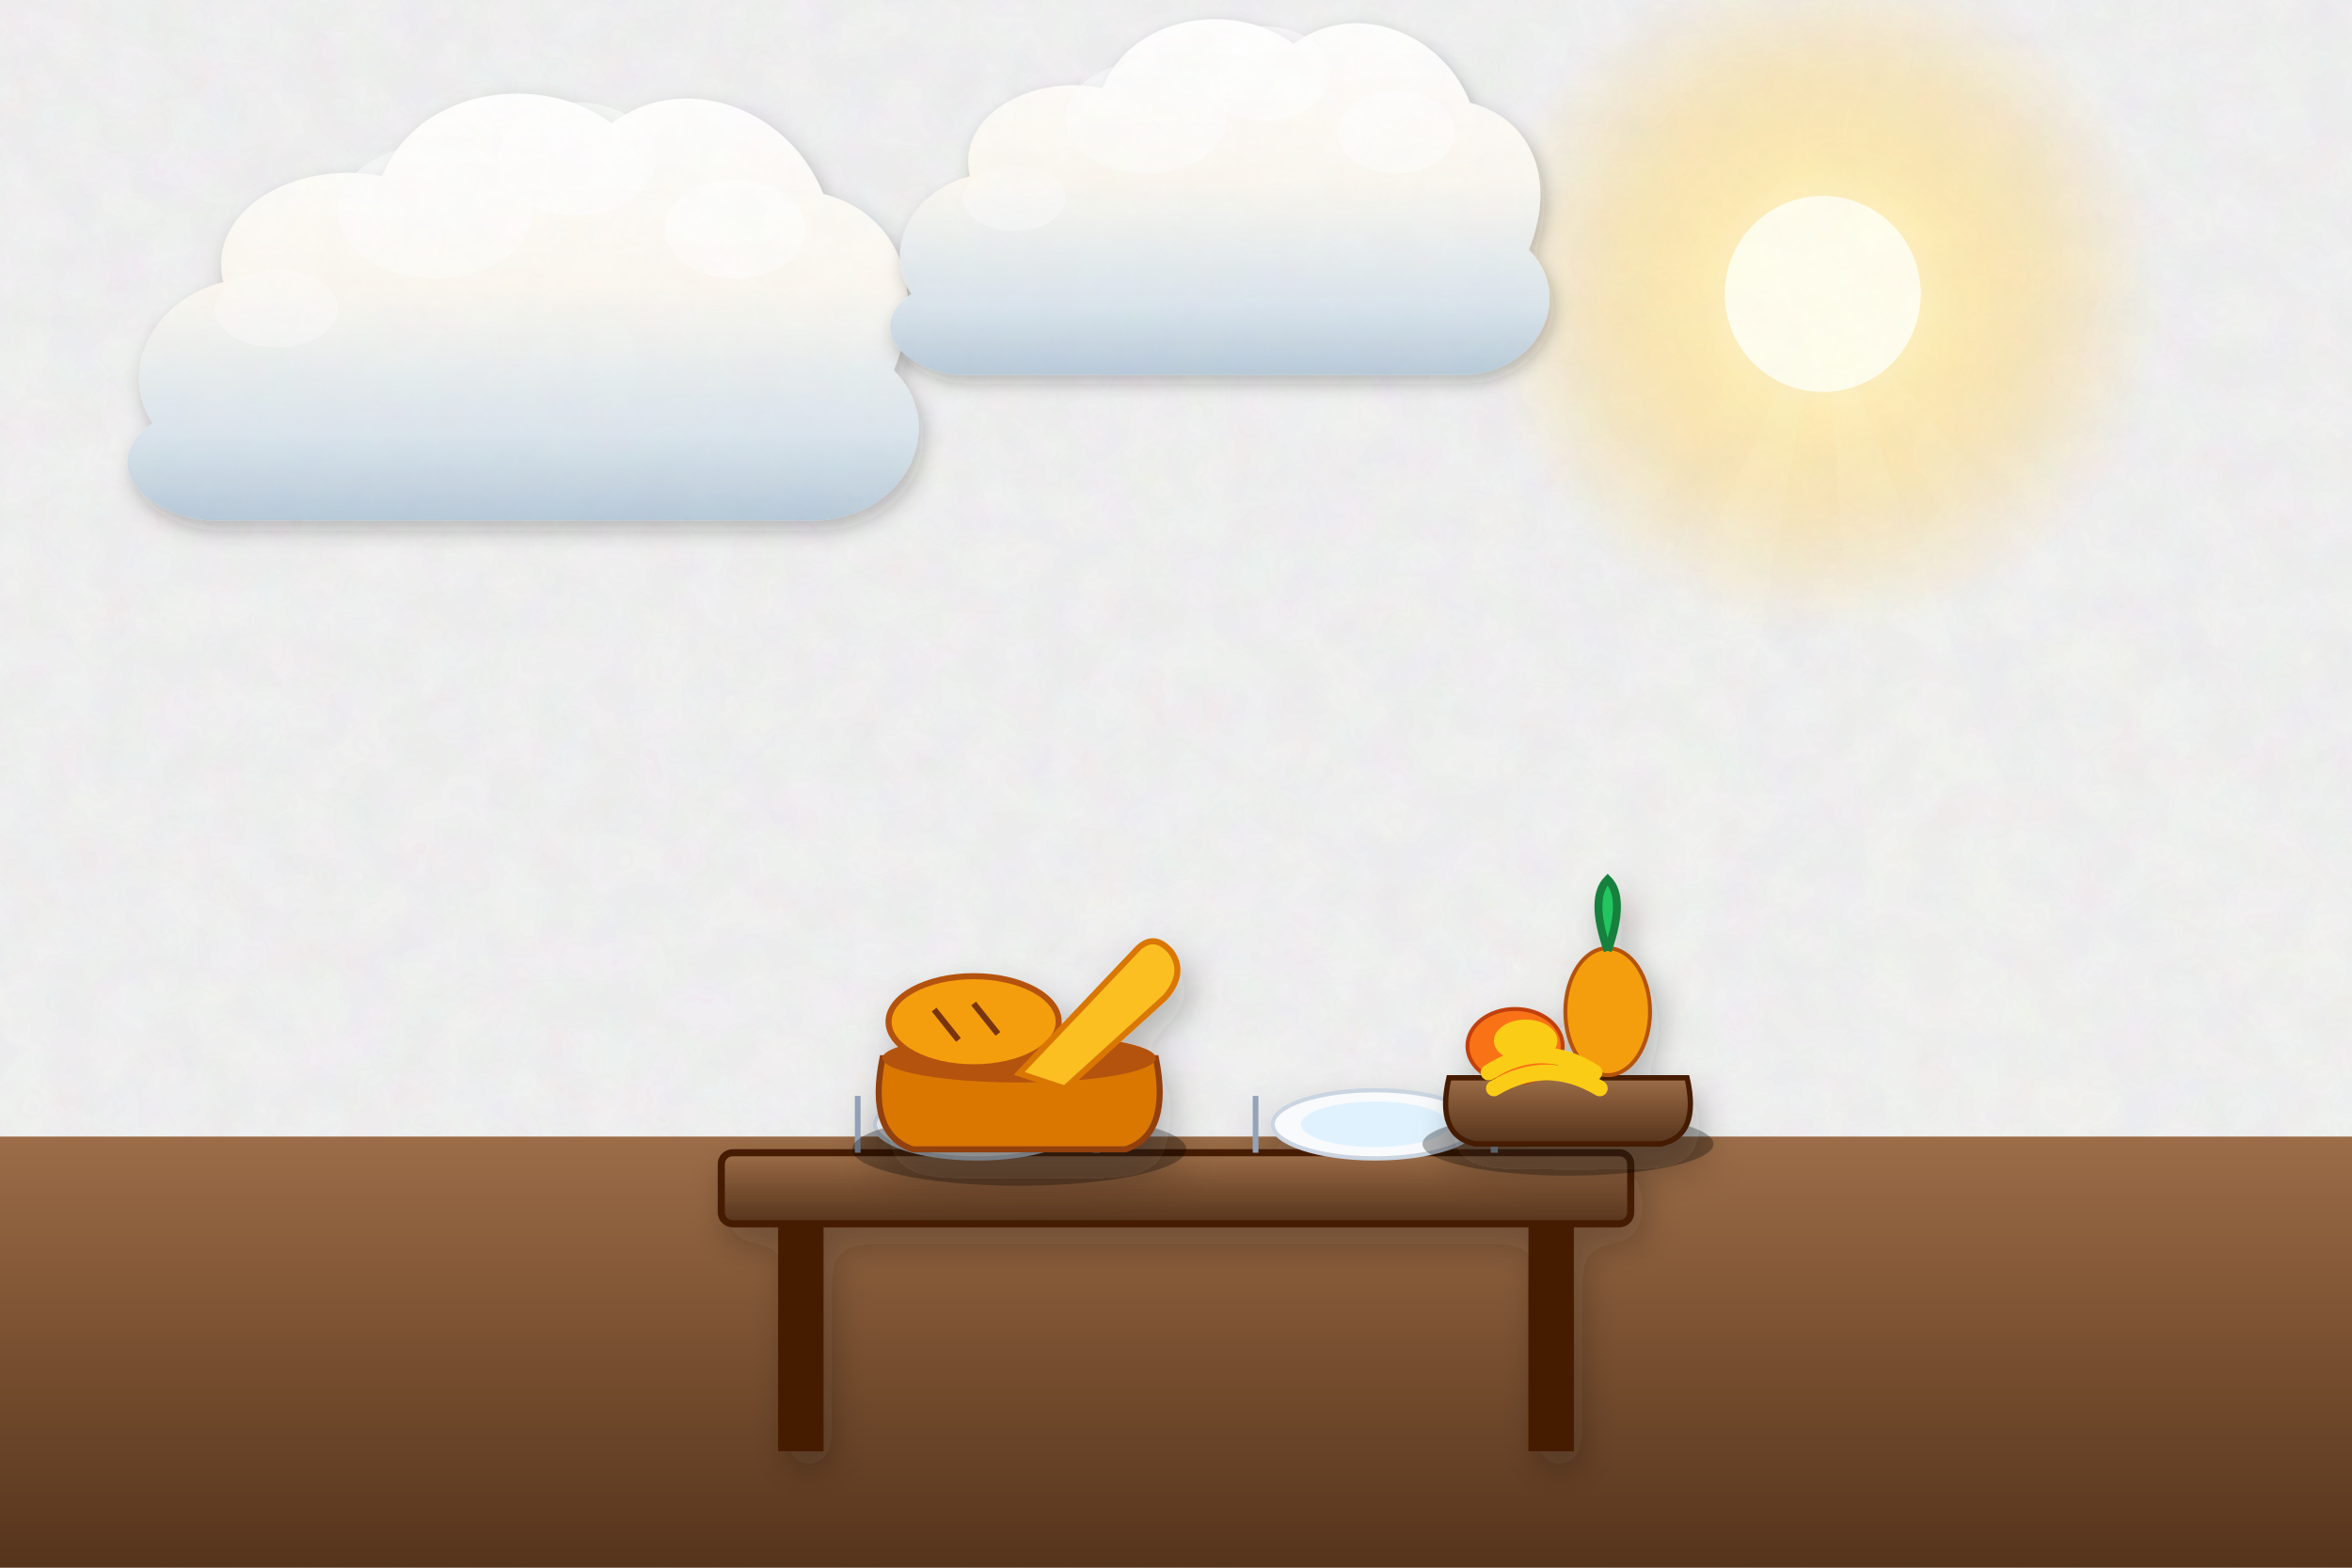
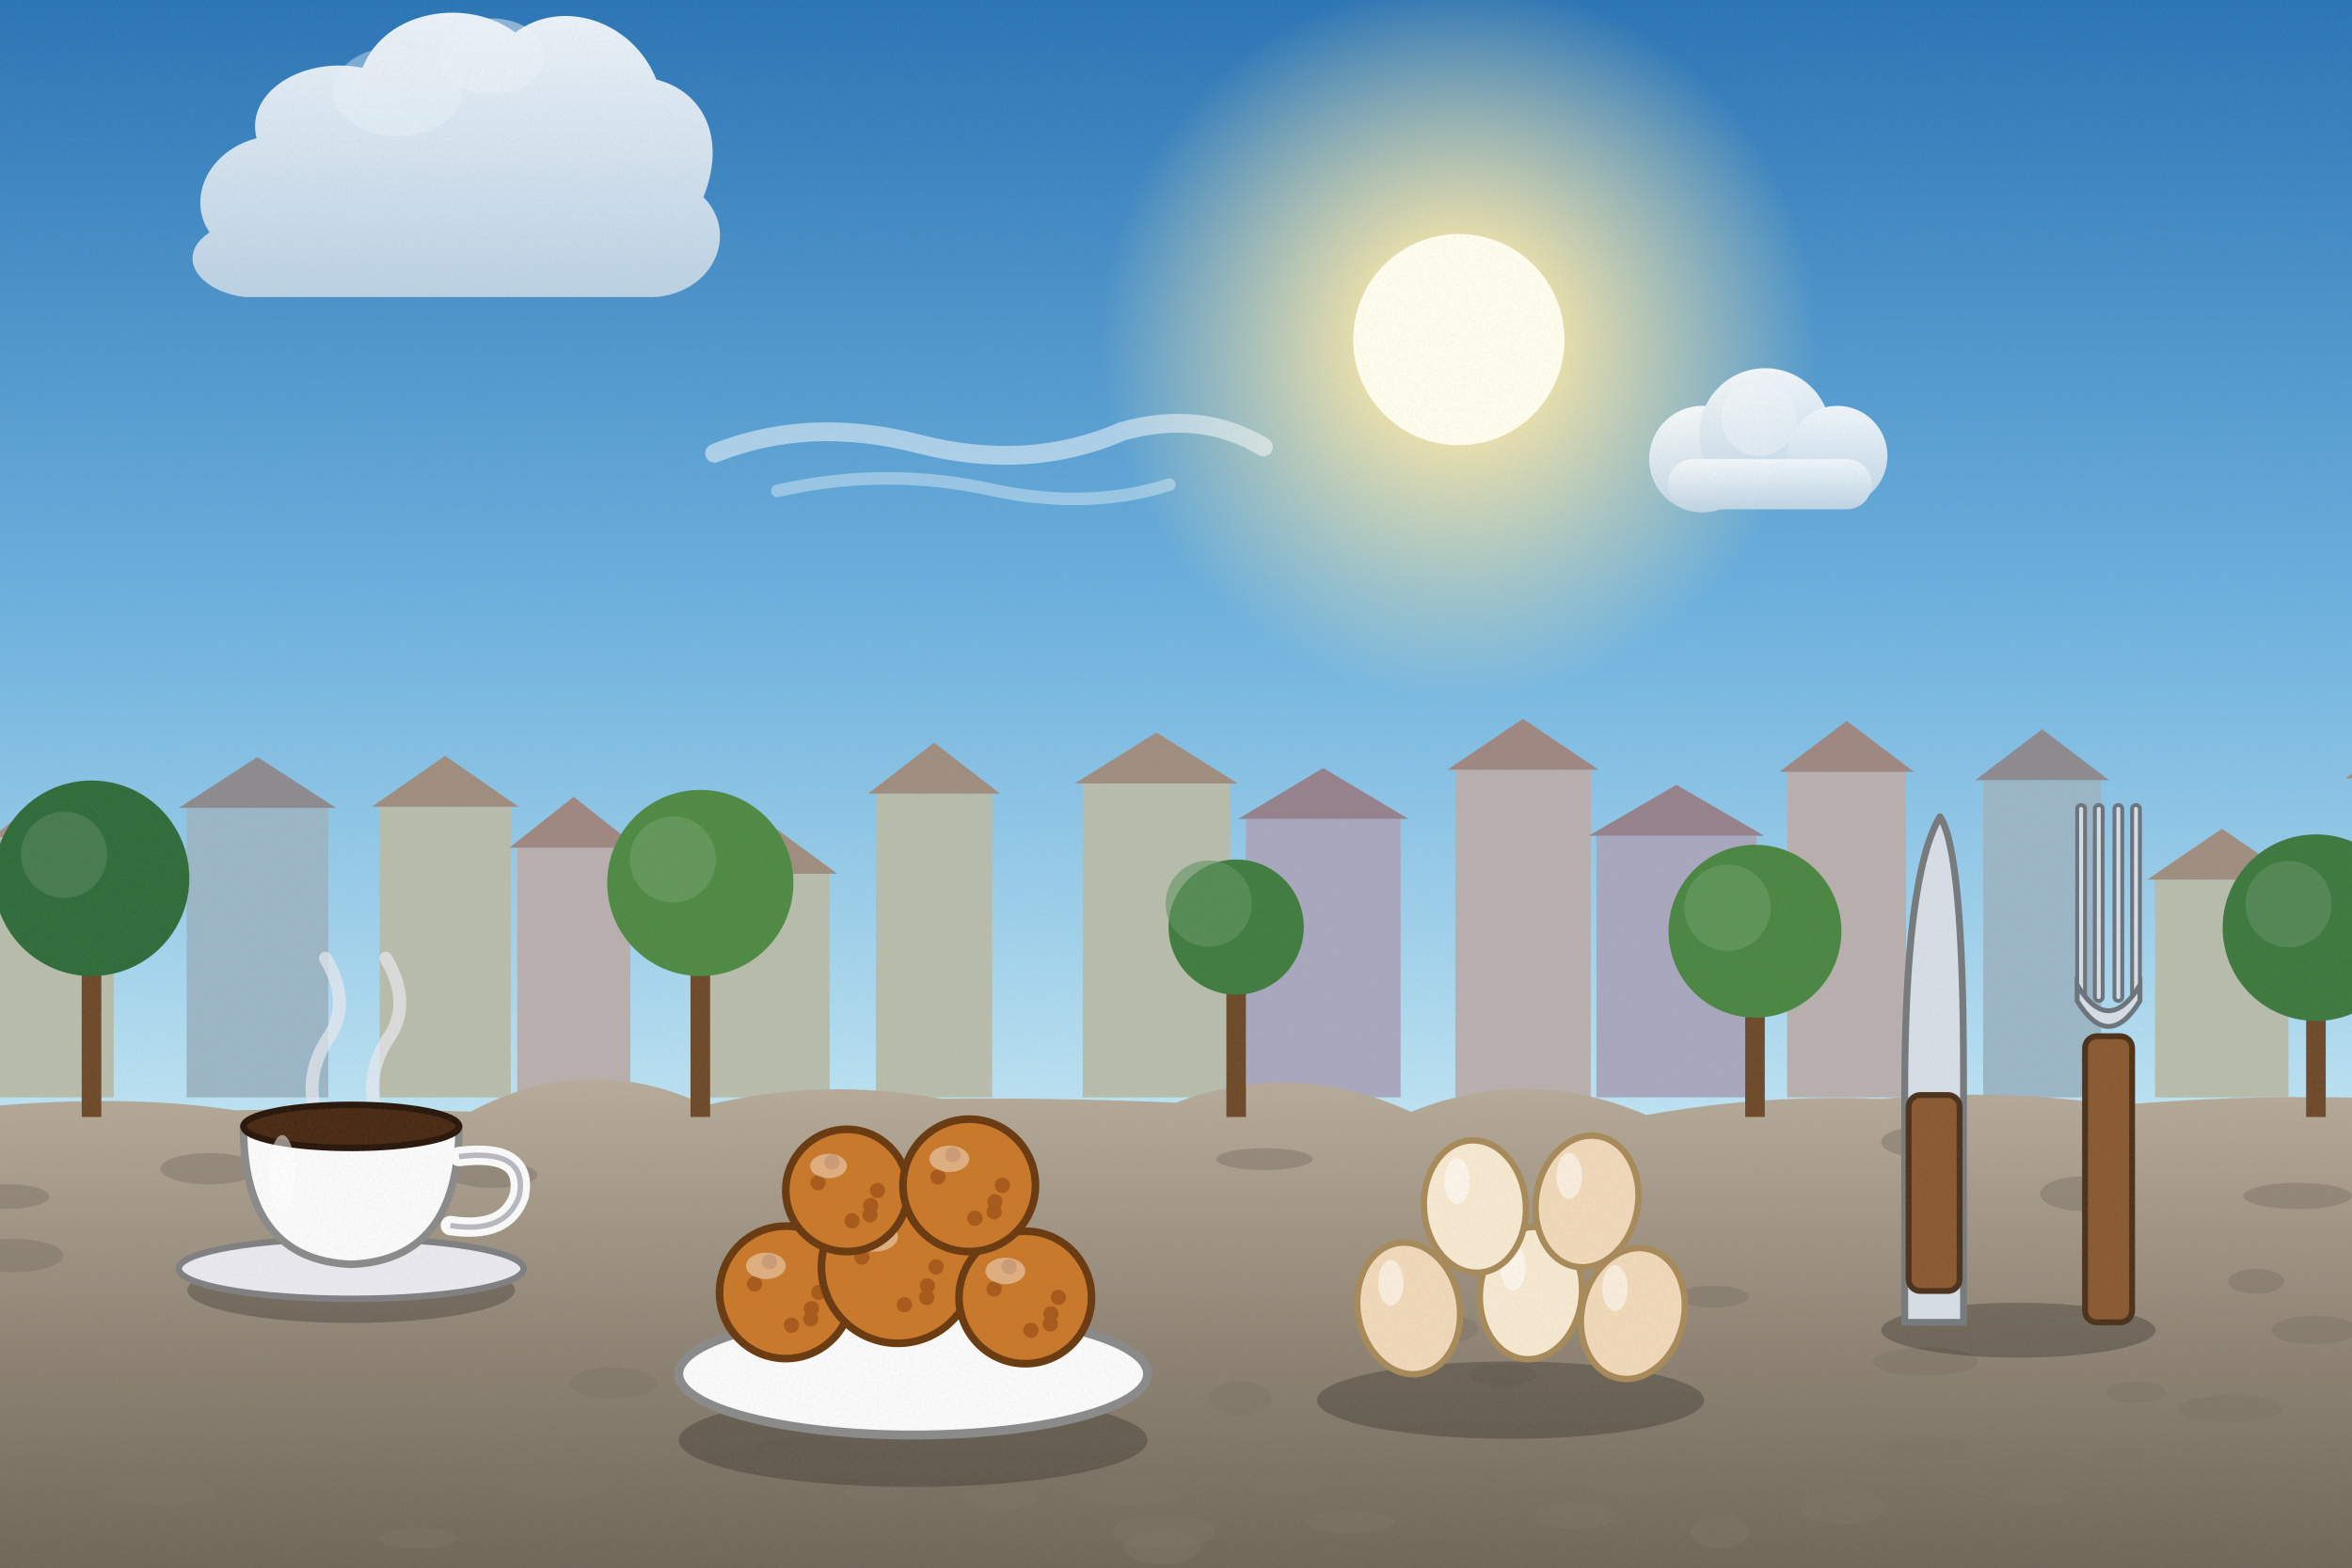
<svg xmlns="http://www.w3.org/2000/svg" viewBox="0 0 1200 800" width="1200" height="800">
  <defs>
-     <filter id="ghibliPaper" x="0%" y="0%" width="100%" height="100%">
-       <feTurbulence type="fractalNoise" baseFrequency="0.04" numOctaves="3" result="noise" seed="42" />
-       <feColorMatrix type="matrix" values="1 0 0 0 0  0 1 0 0 0  0 0 1 0 0  0 0 0 0.035 0" in="noise" result="coloredNoise" />
-       <feComposite operator="in" in2="SourceGraphic" />
+     <linearGradient id="woodTone" x1="0" y1="0" x2="1" y2="0">
+       <stop offset="0" stop-color="#a77649" />
+       <stop offset=".5" stop-color="#7d5231" />
+       <stop offset="1" stop-color="#5a381e" />
+     </linearGradient>
+     <linearGradient id="stoneTone" x1="0" y1="0" x2="0" y2="1">
+       <stop offset="0" stop-color="#c5beb3" />
+       <stop offset="1" stop-color="#7c7468" />
+     </linearGradient>
+     <filter id="softShadow" x="-20%" y="-20%" width="140%" height="140%">
+       <feDropShadow dx="2" dy="5" stdDeviation="4" flood-color="#1b1a14" flood-opacity=".25" />
    </filter>
-     <filter id="softGlow" x="-20%" y="-20%" width="140%" height="140%">
-       <feGaussianBlur stdDeviation="8" result="blur" />
-       <feComposite in="SourceGraphic" in2="blur" operator="over" />
+     <filter id="grain" x="0" y="0" width="100%" height="100%">
+       <feTurbulence type="fractalNoise" baseFrequency=".7" numOctaves="2" seed="11" />
+       <feColorMatrix type="matrix" values="0 0 0 0 .34  0 0 0 0 .34  0 0 0 0 .32  0 0 0 .22 -.07" />
    </filter>
-     <filter id="dropShadow" x="-20%" y="-20%" width="140%" height="140%">
-       <feDropShadow dx="3" dy="6" stdDeviation="6" flood-color="#141e28" flood-opacity="0.28" />
-     </filter>
-     <linearGradient id="skyDay" x1="0" y1="0" x2="0" y2="1">
-       <stop offset="0%" stop-color="#236ca7" />
-       <stop offset="35%" stop-color="#5fa3d6" />
-       <stop offset="70%" stop-color="#b8e1f2" />
-       <stop offset="100%" stop-color="#fdf3dc" />
-     </linearGradient>
-     <linearGradient id="skySunset" x1="0" y1="0" x2="0" y2="1">
-       <stop offset="0%" stop-color="#31396b" />
-       <stop offset="35%" stop-color="#73507b" />
-       <stop offset="65%" stop-color="#cb6b5c" />
-       <stop offset="85%" stop-color="#f29e5a" />
-       <stop offset="100%" stop-color="#fedaa2" />
-     </linearGradient>
-     <linearGradient id="skyDusk" x1="0" y1="0" x2="0" y2="1">
-       <stop offset="0%" stop-color="#121832" />
-       <stop offset="40%" stop-color="#262f56" />
-       <stop offset="70%" stop-color="#4e3d64" />
-       <stop offset="90%" stop-color="#915264" />
-       <stop offset="100%" stop-color="#d6846c" />
-     </linearGradient>
-     <linearGradient id="cloudBodyDay" x1="0" y1="0" x2="0" y2="1">
-       <stop offset="0%" stop-color="#ffffff" />
-       <stop offset="45%" stop-color="#fcf8f0" />
-       <stop offset="80%" stop-color="#d9e4ec" />
-       <stop offset="100%" stop-color="#b6c8d7" />
-     </linearGradient>
-     <linearGradient id="cloudBodySunset" x1="0" y1="0" x2="0" y2="1">
-       <stop offset="0%" stop-color="#fff5e6" />
-       <stop offset="40%" stop-color="#fbd0a5" />
-       <stop offset="75%" stop-color="#cf8ca0" />
-       <stop offset="100%" stop-color="#7e607c" />
-     </linearGradient>
-     <radialGradient id="sunGlowDay" cx="50%" cy="50%" r="50%">
-       <stop offset="0%" stop-color="#fffced" stop-opacity="1" />
-       <stop offset="35%" stop-color="#ffebaa" stop-opacity="0.85" />
-       <stop offset="70%" stop-color="#ffd573" stop-opacity="0.35" />
-       <stop offset="100%" stop-color="#ffd573" stop-opacity="0" />
+     <linearGradient id="skyMain" x1="0" y1="0" x2="0" y2="1">
+       <stop offset="0" stop-color="#2a74b5" />
+       <stop offset=".38" stop-color="#6bb0de" />
+       <stop offset=".72" stop-color="#bfe4f3" />
+       <stop offset="1" stop-color="#fdf3dc" />
+     </linearGradient>
+     <linearGradient id="cloudG" x1="0" y1="0" x2="0" y2="1">
+       <stop offset="0" stop-color="#ffffff" />
+       <stop offset="1" stop-color="#c7d8e6" />
+     </linearGradient>
+     <radialGradient id="sunG">
+       <stop offset="0" stop-color="#fffded" />
+       <stop offset=".3" stop-color="#ffe9a8" stop-opacity=".85" />
+       <stop offset="1" stop-color="#ffe9a8" stop-opacity="0" />
    </radialGradient>
-     <radialGradient id="sunGlowSunset" cx="50%" cy="50%" r="50%">
-       <stop offset="0%" stop-color="#fff8db" stop-opacity="1" />
-       <stop offset="30%" stop-color="#ffb753" stop-opacity="0.9" />
-       <stop offset="65%" stop-color="#f46e45" stop-opacity="0.4" />
-       <stop offset="100%" stop-color="#e04a43" stop-opacity="0" />
-     </radialGradient>
-     <linearGradient id="hillDistant" x1="0" y1="0" x2="0" y2="1">
-       <stop offset="0%" stop-color="#6e94a8" />
-       <stop offset="100%" stop-color="#93b9c7" />
-     </linearGradient>
-     <linearGradient id="hillMid" x1="0" y1="0" x2="0" y2="1">
-       <stop offset="0%" stop-color="#4a7c4f" />
-       <stop offset="50%" stop-color="#3c6a40" />
-       <stop offset="100%" stop-color="#2d5231" />
-     </linearGradient>
-     <linearGradient id="hillNear" x1="0" y1="0" x2="0" y2="1">
-       <stop offset="0%" stop-color="#699e4c" />
-       <stop offset="60%" stop-color="#4c7e33" />
-       <stop offset="100%" stop-color="#2f5720" />
-     </linearGradient>
-     <linearGradient id="woodTone" x1="0" y1="0" x2="0" y2="1">
-       <stop offset="0%" stop-color="#9c6d48" />
-       <stop offset="50%" stop-color="#784f30" />
-       <stop offset="100%" stop-color="#55341c" />
-     </linearGradient>
-     <linearGradient id="brassTone" x1="0" y1="0" x2="1" y2="1">
-       <stop offset="0%" stop-color="#ffe699" />
-       <stop offset="35%" stop-color="#d9a536" />
-       <stop offset="70%" stop-color="#996c14" />
-       <stop offset="100%" stop-color="#5e4007" />
-     </linearGradient>
-     <linearGradient id="stoneTone" x1="0" y1="0" x2="0" y2="1">
-       <stop offset="0%" stop-color="#c5beb3" />
-       <stop offset="60%" stop-color="#999184" />
-       <stop offset="100%" stop-color="#6c6458" />
-     </linearGradient>
-     <linearGradient id="waterTone" x1="0" y1="0" x2="0" y2="1">
-       <stop offset="0%" stop-color="#47a5be" />
-       <stop offset="50%" stop-color="#2a7796" />
-       <stop offset="100%" stop-color="#144d6a" />
+     <linearGradient id="gndG" x1="0" y1="0" x2="0" y2="1">
+       <stop offset="0" stop-color="#b7ab9a" />
+       <stop offset=".5" stop-color="#8f8474" />
+       <stop offset="1" stop-color="#6b6254" />
    </linearGradient>
  </defs>
-   <rect width="1200" height="800" fill="url(#skyDay)" filter="url(#ghibliPaper)" />
+   <rect width="1200" height="800" fill="url(#skyMain)" />
  <g>
-     <circle cx="930" cy="150" r="175" fill="url(#sunGlowDay)" />
-     <circle cx="930" cy="150" r="50" fill="#fffded" />
-     <polygon points="930,150 630,800 810,800" fill="#fffbe6" opacity="0.08" />
-     <polygon points="930,150 980,800 1170,800" fill="#fffbe6" opacity="0.08" />
-     <polygon points="930,150 1290,800 1490,800" fill="#fffbe6" opacity="0.06" />
-   </g>
-   <g transform="translate(240, 180) scale(0.9)" opacity="0.95">
-     <path d="M-180,40        C-200,10 -180,-30 -140,-40        C-150,-80 -100,-110 -50,-100        C-30,-150 40,-160 80,-130        C120,-160 180,-140 200,-90        C240,-80 260,-40 240,10        C270,40 250,90 200,95        L-150,95        C-190,90 -210,60 -180,40 Z" fill="url(#cloudBodyDay)" filter="url(#dropShadow)" />
-     <ellipse cx="60" cy="-110" rx="45" ry="32" fill="#ffffff" opacity="0.55" />
-     <ellipse cx="-20" cy="-80" rx="55" ry="38" fill="#ffffff" opacity="0.45" />
-     <ellipse cx="150" cy="-70" rx="40" ry="28" fill="#ffffff" opacity="0.5" />
-     <ellipse cx="-110" cy="-25" rx="35" ry="22" fill="#ffffff" opacity="0.35" />
-   </g>
-   <g transform="translate(600, 120) scale(0.75)" opacity="0.95">
-     <path d="M-180,40        C-200,10 -180,-30 -140,-40        C-150,-80 -100,-110 -50,-100        C-30,-150 40,-160 80,-130        C120,-160 180,-140 200,-90        C240,-80 260,-40 240,10        C270,40 250,90 200,95        L-150,95        C-190,90 -210,60 -180,40 Z" fill="url(#cloudBodyDay)" filter="url(#dropShadow)" />
-     <ellipse cx="60" cy="-110" rx="45" ry="32" fill="#ffffff" opacity="0.55" />
-     <ellipse cx="-20" cy="-80" rx="55" ry="38" fill="#ffffff" opacity="0.45" />
-     <ellipse cx="150" cy="-70" rx="40" ry="28" fill="#ffffff" opacity="0.5" />
-     <ellipse cx="-110" cy="-25" rx="35" ry="22" fill="#ffffff" opacity="0.35" />
-   </g>
-   <rect width="1200" height="800" fill="#fef3c7" filter="url(#ghibliPaper)" />
-   <polygon points="-50,580 1250,580 1250,800 -50,800" fill="url(#woodTone)" />
-   <g transform="translate(600, 610) scale(1.45)" filter="url(#dropShadow)">
-     <rect x="-160" y="-15" width="320" height="25" rx="4" fill="url(#woodTone)" stroke="#451a03" stroke-width="2.5" />
-     <rect x="-140" y="10" width="16" height="80" fill="#451a03" />
-     <rect x="124" y="10" width="16" height="80" fill="#451a03" />
-     <g transform="translate(-70, -25)">
-       <ellipse cx="0" cy="0" rx="36" ry="12" fill="#f8fafc" stroke="#cbd5e1" stroke-width="1.5" />
-       <ellipse cx="0" cy="0" rx="26" ry="8" fill="#e0f2fe" />
-       <line x1="-42" y1="-10" x2="-42" y2="10" stroke="#94a3b8" stroke-width="2" />
-       <line x1="42" y1="-10" x2="42" y2="10" stroke="#94a3b8" stroke-width="2.5" />
+     <circle cx="744.3" cy="173.3" r="183.26" fill="url(#sunG)" />
+     <circle cx="744.3" cy="173.3" r="53.9" fill="#fffded" />
+   </g>
+   <g transform="translate(214.9,94.6) scale(0.6)" opacity="0.9">
+     <path d="M-180,40 C-200,10 -180,-30 -140,-40 C-150,-80 -100,-110 -50,-100 C-30,-150 40,-160 80,-130 C120,-160 180,-140 200,-90 C240,-80 260,-40 240,10 C270,40 250,90 200,95 L-150,95 C-190,90 -210,60 -180,40 Z" fill="url(#cloudG)" />
+     <ellipse cx="60" cy="-110" rx="45" ry="32" fill="#fff" opacity=".5" />
+     <ellipse cx="-20" cy="-80" rx="55" ry="38" fill="#fff" opacity=".4" />
+   </g>
+   <g transform="translate(492.6,223.3) scale(0.8)" opacity="0.9">
+     <path d="M-160,10 Q-100,-14 -30,4 Q40,22 100,-4 Q150,-18 190,6" stroke="#fff" stroke-width="12" stroke-linecap="round" fill="none" opacity=".55" />
+     <path d="M-120,34 Q-50,18 20,34 Q80,46 130,30" stroke="#fff" stroke-width="8" stroke-linecap="round" fill="none" opacity=".4" />
+   </g>
+   <g transform="translate(900.6,234.3) scale(0.8)" opacity="0.9">
+     <circle cx="-40" cy="0" r="34" fill="url(#cloudG)" />
+     <circle cx="0" cy="-16" r="42" fill="url(#cloudG)" />
+     <circle cx="46" cy="-2" r="32" fill="url(#cloudG)" />
+     <rect x="-62" y="0" width="130" height="32" rx="16" fill="url(#cloudG)" />
+     <circle cx="-4" cy="-26" r="24" fill="#fff" opacity=".4" />
+   </g>
+   <rect x="0" y="427.2" width="58" height="132.8" fill="#b7bcab" />
+   <path d="M-4,427.2 L29,401.2 L62,427.2 Z" fill="#9f8e80" />
+   <rect x="95.2" y="412.3" width="72.3" height="147.7" fill="#9bb6c6" />
+   <path d="M91.2,412.3 L131.3,386.3 L171.5,412.3 Z" fill="#8e8b90" />
+   <rect x="193.7" y="411.7" width="66.9" height="148.3" fill="#b7bcab" />
+   <path d="M189.7,411.7 L227.1,385.7 L264.6,411.7 Z" fill="#9f8e80" />
+   <rect x="263.9" y="432.6" width="57.7" height="127.4" fill="#b8afae" />
+   <path d="M259.9,432.6 L292.7,406.6 L325.5,432.6 Z" fill="#9f8782" />
+   <rect x="360.6" y="445.9" width="62.7" height="114.1" fill="#b7bcab" />
+   <path d="M356.6,445.9 L391.9,419.9 L427.2,445.9 Z" fill="#9f8e80" />
+   <rect x="446.9" y="405" width="59.3" height="155" fill="#b7bcab" />
+   <path d="M442.9,405 L476.6,379 L510.2,405 Z" fill="#9f8e80" />
+   <rect x="552.4" y="399.8" width="75.1" height="160.2" fill="#b7bcab" />
+   <path d="M548.4,399.8 L590,373.8 L631.5,399.8 Z" fill="#9f8e80" />
+   <rect x="635.7" y="417.9" width="78.9" height="142.1" fill="#a9a7be" />
+   <path d="M631.7,417.9 L675.1,391.9 L718.6,417.9 Z" fill="#96828c" />
+   <rect x="742.5" y="392.8" width="69.1" height="167.2" fill="#b8afae" />
+   <path d="M738.5,392.8 L777,366.8 L815.6,392.8 Z" fill="#9f8782" />
+   <rect x="814.5" y="426.5" width="81.7" height="133.5" fill="#a9a7be" />
+   <path d="M810.5,426.5 L855.3,400.5 L900.1,426.5 Z" fill="#96828c" />
+   <rect x="911.8" y="393.9" width="60.7" height="166.1" fill="#b8afae" />
+   <path d="M907.8,393.9 L942.2,367.9 L976.5,393.9 Z" fill="#9f8782" />
+   <rect x="1011.8" y="398.1" width="60.2" height="161.9" fill="#9bb6c6" />
+   <path d="M1007.8,398.1 L1041.9,372.1 L1076,398.1 Z" fill="#8e8b90" />
+   <rect x="1099.5" y="448.9" width="68.1" height="111.1" fill="#b7bcab" />
+   <path d="M1095.5,448.9 L1133.6,422.9 L1171.6,448.9 Z" fill="#9f8e80" />
+   <rect x="1200.6" y="397.2" width="65.7" height="162.8" fill="#b7bcab" />
+   <path d="M1196.6,397.2 L1233.4,371.2 L1270.3,397.2 Z" fill="#9f8e80" />
+   <g>
+     <path d="M-20,566 Q60,557.4 120,566.6 Q180,565.1 240,567.3 Q300,535.7 360,564.1 Q420,549.6 480,560.7 Q540,560.1 600,562.7 Q660,540.1 720,567.4 Q780,543.3 840,569 Q900,558.2 960,560.8 Q1020,555.2 1080,564 Q1140,558.8 1200,560.1 Q1260,546.3 1320,561.5 L1240,820 L-20,820 Z" fill="url(#gndG)" />
+     <ellipse cx="400.5" cy="651.7" rx="22" ry="8.5" fill="#7e7466" opacity=".5" />
+     <ellipse cx="593.6" cy="781.7" rx="26.4" ry="8.3" fill="#7e7466" opacity=".5" />
+     <ellipse cx="408.6" cy="739" rx="23.8" ry="5.7" fill="#7e7466" opacity=".5" />
+     <ellipse cx="284.4" cy="757.1" rx="26.8" ry="7.4" fill="#7e7466" opacity=".5" />
+     <ellipse cx="806.2" cy="752.6" rx="19.5" ry="5.1" fill="#7e7466" opacity=".5" />
+     <ellipse cx="1181" cy="678.7" rx="22.1" ry="7.3" fill="#7e7466" opacity=".5" />
+     <ellipse cx="1081.4" cy="744.5" rx="14.8" ry="5.9" fill="#7e7466" opacity=".5" />
+     <ellipse cx="3.9" cy="610.6" rx="21.3" ry="6.3" fill="#7e7466" opacity=".5" />
+     <ellipse cx="446.2" cy="760.8" rx="14.9" ry="5.1" fill="#7e7466" opacity=".5" />
+     <ellipse cx="312.7" cy="705.8" rx="22.4" ry="7.9" fill="#7e7466" opacity=".5" />
+     <ellipse cx="1172.2" cy="610.3" rx="27.7" ry="6.7" fill="#7e7466" opacity=".5" />
+     <ellipse cx="980.5" cy="582.8" rx="20.7" ry="7.9" fill="#7e7466" opacity=".5" />
+     <ellipse cx="593.2" cy="789.6" rx="19.6" ry="8.7" fill="#7e7466" opacity=".5" />
+     <ellipse cx="511.7" cy="764.1" rx="17.8" ry="6.2" fill="#7e7466" opacity=".5" />
+     <ellipse cx="688.7" cy="776.6" rx="22.6" ry="5.6" fill="#7e7466" opacity=".5" />
+     <ellipse cx="1062.5" cy="609.2" rx="21.6" ry="8.8" fill="#7e7466" opacity=".5" />
+     <ellipse cx="535.7" cy="683.5" rx="17" ry="8" fill="#7e7466" opacity=".5" />
+     <ellipse cx="1038.9" cy="762.7" rx="16.8" ry="5.4" fill="#7e7466" opacity=".5" />
+     <ellipse cx="6.9" cy="640.7" rx="25.4" ry="8.5" fill="#7e7466" opacity=".5" />
+     <ellipse cx="484.7" cy="647.4" rx="23.9" ry="9" fill="#7e7466" opacity=".5" />
+     <ellipse cx="766.5" cy="701.6" rx="17.3" ry="5.8" fill="#7e7466" opacity=".5" />
+     <ellipse cx="803.3" cy="620.7" rx="16.1" ry="6.1" fill="#7e7466" opacity=".5" />
+     <ellipse cx="251.3" cy="599.5" rx="22.8" ry="6.7" fill="#7e7466" opacity=".5" />
+     <ellipse cx="213.5" cy="784.9" rx="20" ry="5.1" fill="#7e7466" opacity=".5" />
+     <ellipse cx="940.2" cy="768.9" rx="21.9" ry="8.7" fill="#7e7466" opacity=".5" />
+     <ellipse cx="874.1" cy="661.7" rx="18.1" ry="5.6" fill="#7e7466" opacity=".5" />
+     <ellipse cx="982.3" cy="694.9" rx="26.9" ry="7.3" fill="#7e7466" opacity=".5" />
+     <ellipse cx="834" cy="754.3" rx="27.6" ry="7.8" fill="#7e7466" opacity=".5" />
+     <ellipse cx="23.4" cy="749.3" rx="24" ry="6.7" fill="#7e7466" opacity=".5" />
+     <ellipse cx="632.7" cy="713.6" rx="16.1" ry="8.8" fill="#7e7466" opacity=".5" />
+     <ellipse cx="83" cy="761.3" rx="26.7" ry="6.8" fill="#7e7466" opacity=".5" />
+     <ellipse cx="575.3" cy="762.3" rx="25.4" ry="5.8" fill="#7e7466" opacity=".5" />
+     <ellipse cx="461.3" cy="753.9" rx="16.1" ry="5.2" fill="#7e7466" opacity=".5" />
+     <ellipse cx="1041.3" cy="749.1" rx="19" ry="7.9" fill="#7e7466" opacity=".5" />
+     <ellipse cx="1090" cy="710.5" rx="15.2" ry="5.5" fill="#7e7466" opacity=".5" />
+     <ellipse cx="200.3" cy="641.5" rx="15.9" ry="8.6" fill="#7e7466" opacity=".5" />
+     <ellipse cx="981.1" cy="739" rx="24.9" ry="6.1" fill="#7e7466" opacity=".5" />
+     <ellipse cx="655.6" cy="756.6" rx="16.3" ry="6.7" fill="#7e7466" opacity=".5" />
+     <ellipse cx="1137.9" cy="718.8" rx="26.6" ry="6.9" fill="#7e7466" opacity=".5" />
+     <ellipse cx="730.9" cy="678.1" rx="23.3" ry="8.5" fill="#7e7466" opacity=".5" />
+     <ellipse cx="186.5" cy="610.2" rx="17.5" ry="5.8" fill="#7e7466" opacity=".5" />
+     <ellipse cx="804" cy="773.3" rx="20.5" ry="6.9" fill="#7e7466" opacity=".5" />
+     <ellipse cx="877.5" cy="781.7" rx="14.8" ry="8.1" fill="#7e7466" opacity=".5" />
+     <ellipse cx="107" cy="596.4" rx="25.2" ry="8" fill="#7e7466" opacity=".5" />
+     <ellipse cx="1151.1" cy="653.9" rx="14.3" ry="6.4" fill="#7e7466" opacity=".5" />
+     <ellipse cx="645.1" cy="591.5" rx="24.6" ry="5.6" fill="#7e7466" opacity=".5" />
+   </g>
+   <g>
+     <rect x="41.7" y="462.2" width="10" height="107.8" fill="#6e4a2a" />
+     <circle cx="46.7" cy="448.2" r="49.9" fill="#316c3b" />
+     <circle cx="32.7" cy="436.2" r="22" fill="#56865e" opacity=".6" />
+     <rect x="352.3" y="464.6" width="10" height="105.4" fill="#6e4a2a" />
+     <circle cx="357.3" cy="450.6" r="47.5" fill="#4f8a45" />
+     <circle cx="343.3" cy="438.6" r="22" fill="#6f9f66" opacity=".6" />
+     <rect x="625.7" y="487.1" width="10" height="82.9" fill="#6e4a2a" />
+     <circle cx="630.7" cy="473.1" r="34.5" fill="#417c40" />
+     <circle cx="616.7" cy="461.1" r="22" fill="#639462" opacity=".6" />
+     <rect x="890.4" y="489.2" width="10" height="80.8" fill="#6e4a2a" />
+     <circle cx="895.4" cy="475.2" r="44.1" fill="#4b8643" />
+     <circle cx="881.4" cy="463.2" r="22" fill="#6b9c65" opacity=".6" />
+     <rect x="1176.6" y="487.4" width="10" height="82.6" fill="#6e4a2a" />
+     <circle cx="1181.6" cy="473.4" r="47.6" fill="#3e793f" />
+     <circle cx="1167.6" cy="461.4" r="22" fill="#619162" opacity=".6" />
+   </g>
+   <g transform="translate(179.2,658.4) scale(1.1)">
+     <ellipse cx="0" cy="0" rx="76" ry="15.2" fill="#1b1a14" opacity="0.28" />
+     <g stroke="#e8e8ee" stroke-width="6" fill="none" stroke-linecap="round" opacity=".7">
+       <path d="M-14,-74 q-10,-24 4,-44 q10,-16 -2,-36" />
+       <path d="M14,-74 q-10,-24 4,-44 q10,-16 -2,-36" />
    </g>
-     <g transform="translate(70, -25)">
-       <ellipse cx="0" cy="0" rx="36" ry="12" fill="#f8fafc" stroke="#cbd5e1" stroke-width="1.5" />
-       <ellipse cx="0" cy="0" rx="26" ry="8" fill="#e0f2fe" />
-       <line x1="-42" y1="-10" x2="-42" y2="10" stroke="#94a3b8" stroke-width="2" />
-       <line x1="42" y1="-10" x2="42" y2="10" stroke="#94a3b8" stroke-width="2.5" />
+     <ellipse cx="0" cy="-10" rx="80" ry="14" fill="#e8e8ee" stroke="#808083" stroke-width="3" />
+     <path d="M-50,-76 L50,-76 Q50,-14 0,-12 Q-50,-14 -50,-76 Z" fill="#fafafa" stroke="#8a8a8a" stroke-width="3.5" stroke-linejoin="round" stroke-linecap="round" />
+     <ellipse cx="0" cy="-76" rx="50" ry="10" fill="#4a2a14" stroke="#29170b" stroke-width="3" />
+     <path d="M50,-62 Q82,-66 78,-44 Q72,-26 46,-30" stroke="#fafafa" stroke-width="9" fill="none" stroke-linecap="round" />
+     <path d="M50,-62 Q82,-66 78,-44 Q72,-26 46,-30" stroke="#b8b8c0" stroke-width="2.5" fill="none" />
+     <ellipse cx="-32" cy="-54" rx="6" ry="18" fill="#ffffff" opacity="0.5" />
+   </g>
+   <g transform="translate(1029.8,678.8) scale(1)">
+     <ellipse cx="0" cy="0" rx="70" ry="14" fill="#1b1a14" opacity="0.28" />
+     <g transform="translate(-44,0)">
+       <path d="M-14,-4 L-14,-120 Q-14,-232 4,-262 Q16,-244 16,-130 L16,-4 Z" fill="#d6dde4" stroke="#767a7d" stroke-width="3.5" stroke-linejoin="round" stroke-linecap="round" />
+       <rect x="-12" y="-120" width="26" height="100" rx="6" fill="#8a5a32" stroke="#4c321c" stroke-width="3" />
    </g>
-   </g>
-   <g transform="translate(520, 540) scale(1.55)" filter="url(#dropShadow)">
-     <ellipse cx="0" cy="30" rx="55" ry="12" fill="#000000" opacity="0.3" />
-     <path d="M-45,0 L45,0 Q50,25 35,30 L-35,30 Q-50,25 -45,0 Z" fill="#d97706" stroke="#92400e" stroke-width="2" />
-     <ellipse cx="0" cy="0" rx="45" ry="8" fill="#b45309" />
-     <ellipse cx="-15" cy="-12" rx="28" ry="15" fill="#f59e0b" stroke="#b45309" stroke-width="2" />
-     <line x1="-28" y1="-16" x2="-20" y2="-6" stroke="#78350f" stroke-width="2" />
-     <line x1="-15" y1="-18" x2="-7" y2="-8" stroke="#78350f" stroke-width="2" />
-     <path d="M0,5 L38,-35 Q44,-42 50,-35 Q55,-28 48,-20 L15,10 Z" fill="#fbbf24" stroke="#d97706" stroke-width="2" />
-   </g>
-   <g transform="translate(800, 550) scale(1.35)" filter="url(#dropShadow)">
-     <ellipse cx="0" cy="25" rx="55" ry="12" fill="#000000" opacity="0.3" />
-     <path d="M-45,0 L45,0 Q50,22 35,25 L-35,25 Q-50,22 -45,0 Z" fill="url(#woodTone)" stroke="#451a03" stroke-width="2" />
-     <ellipse cx="15" cy="-25" rx="16" ry="24" fill="#f59e0b" stroke="#b45309" stroke-width="1.5" />
-     <path d="M15,-48 Q8,-68 15,-75 Q22,-68 15,-48" stroke="#15803d" stroke-width="3" fill="#22c55e" />
-     <ellipse cx="-20" cy="-12" rx="18" ry="14" fill="#f97316" stroke="#c2410c" stroke-width="1.5" />
-     <ellipse cx="-16" cy="-14" rx="12" ry="8" fill="#facc15" />
-     <path d="M-30,-2 Q-10,-15 10,-2" stroke="#facc15" stroke-width="6" stroke-linecap="round" fill="none" />
-     <path d="M-28,4 Q-8,-8 12,4" stroke="#facc15" stroke-width="6" stroke-linecap="round" fill="none" />
-   </g>
+     <g transform="translate(46,0)">
+       <rect x="-12" y="-150" width="24" height="146" rx="6" fill="#8a5a32" stroke="#4c321c" stroke-width="3" />
+       <rect x="-16" y="-268" width="4" height="100" rx="2" fill="#d6dde4" stroke="#6b747d" stroke-width="2" />
+       <rect x="-7" y="-268" width="4" height="100" rx="2" fill="#d6dde4" stroke="#6b747d" stroke-width="2" />
+       <rect x="3" y="-268" width="4" height="100" rx="2" fill="#d6dde4" stroke="#6b747d" stroke-width="2" />
+       <rect x="12" y="-268" width="4" height="100" rx="2" fill="#d6dde4" stroke="#6b747d" stroke-width="2" />
+       <path d="M-16,-176 Q0,-150 16,-176 L16,-168 Q0,-142 -16,-168 Z" fill="#d6dde4" stroke="#6b747d" stroke-width="2.5" />
+     </g>
+   </g>
+   <g transform="translate(770.7,714.5) scale(1.3)">
+     <ellipse cx="0" cy="0" rx="76" ry="15.2" fill="#1b1a14" opacity="0.28" />
+     <ellipse cx="-40" cy="-36" rx="20" ry="26" fill="#f0d8b8" stroke="#a88a5a" stroke-width="2.5" transform="rotate(-10 -40 -36)" />
+     <ellipse cx="-47" cy="-46" rx="5" ry="9" fill="#ffffff" opacity="0.5" />
+     <ellipse cx="8" cy="-42" rx="20" ry="26" fill="#f6e8d0" stroke="#a88a5a" stroke-width="2.5" transform="rotate(6 8 -42)" />
+     <ellipse cx="1" cy="-52" rx="5" ry="9" fill="#ffffff" opacity="0.5" />
+     <ellipse cx="48" cy="-34" rx="20" ry="26" fill="#f0d8b8" stroke="#a88a5a" stroke-width="2.5" transform="rotate(14 48 -34)" />
+     <ellipse cx="41" cy="-44" rx="5" ry="9" fill="#ffffff" opacity="0.5" />
+     <ellipse cx="-14" cy="-76" rx="20" ry="26" fill="#f6e8d0" stroke="#a88a5a" stroke-width="2.5" transform="rotate(-4 -14 -76)" />
+     <ellipse cx="-21" cy="-86" rx="5" ry="9" fill="#ffffff" opacity="0.5" />
+     <ellipse cx="30" cy="-78" rx="20" ry="26" fill="#f0d8b8" stroke="#a88a5a" stroke-width="2.5" transform="rotate(10 30 -78)" />
+     <ellipse cx="23" cy="-88" rx="5" ry="9" fill="#ffffff" opacity="0.5" />
+   </g>
+   <g transform="translate(465.9,734.9) scale(1.3)">
+     <ellipse cx="0" cy="0" rx="92" ry="18.4" fill="#1b1a14" opacity="0.28" />
+     <ellipse cx="0" cy="-26" rx="92" ry="24" fill="#fafafa" stroke="#8a8a8a" stroke-width="3.5" />
+     <circle cx="-50" cy="-58" r="26" fill="#c9782a" stroke="#6a3a10" stroke-width="3" />
+     <circle cx="-37" cy="-58" r="3" fill="#a85a1a" />
+     <circle cx="-47.79" cy="-45.108" r="3" fill="#a85a1a" />
+     <circle cx="-62.249" cy="-61.322" r="3" fill="#a85a1a" />
+     <circle cx="-56.373" cy="-70.036" r="3" fill="#a85a1a" />
+     <circle cx="-39.918" cy="-51.577" r="3" fill="#a85a1a" />
+     <circle cx="-40.199" cy="-47.62" r="3" fill="#a85a1a" />
+     <ellipse cx="-57.8" cy="-68.4" rx="7.8" ry="5.2" fill="#ffffff" opacity="0.4" />
+     <circle cx="-6" cy="-68" r="30" fill="#c9782a" stroke="#6a3a10" stroke-width="3" />
+     <circle cx="9" cy="-68" r="3" fill="#a85a1a" />
+     <circle cx="-3.45" cy="-53.125" r="3" fill="#a85a1a" />
+     <circle cx="-20.133" cy="-71.833" r="3" fill="#a85a1a" />
+     <circle cx="-13.354" cy="-81.887" r="3" fill="#a85a1a" />
+     <circle cx="5.633" cy="-60.588" r="3" fill="#a85a1a" />
+     <circle cx="5.309" cy="-56.023" r="3" fill="#a85a1a" />
+     <ellipse cx="-15" cy="-80" rx="9" ry="6" fill="#ffffff" opacity="0.4" />
+     <circle cx="44" cy="-56" r="26" fill="#c9782a" stroke="#6a3a10" stroke-width="3" />
+     <circle cx="57" cy="-56" r="3" fill="#a85a1a" />
+     <circle cx="46.21" cy="-43.108" r="3" fill="#a85a1a" />
+     <circle cx="31.751" cy="-59.322" r="3" fill="#a85a1a" />
+     <circle cx="37.627" cy="-68.036" r="3" fill="#a85a1a" />
+     <circle cx="54.082" cy="-49.577" r="3" fill="#a85a1a" />
+     <circle cx="53.801" cy="-45.62" r="3" fill="#a85a1a" />
+     <ellipse cx="36.2" cy="-66.4" rx="7.8" ry="5.2" fill="#ffffff" opacity="0.4" />
+     <circle cx="-26" cy="-98" r="24" fill="#c9782a" stroke="#6a3a10" stroke-width="3" />
+     <circle cx="-14" cy="-98" r="3" fill="#a85a1a" />
+     <circle cx="-23.96" cy="-86.1" r="3" fill="#a85a1a" />
+     <circle cx="-37.307" cy="-101.066" r="3" fill="#a85a1a" />
+     <circle cx="-31.883" cy="-109.11" r="3" fill="#a85a1a" />
+     <circle cx="-16.693" cy="-92.071" r="3" fill="#a85a1a" />
+     <circle cx="-16.953" cy="-88.418" r="3" fill="#a85a1a" />
+     <ellipse cx="-33.2" cy="-107.6" rx="7.2" ry="4.8" fill="#ffffff" opacity="0.4" />
+     <circle cx="22" cy="-100" r="26" fill="#c9782a" stroke="#6a3a10" stroke-width="3" />
+     <circle cx="35" cy="-100" r="3" fill="#a85a1a" />
+     <circle cx="24.21" cy="-87.108" r="3" fill="#a85a1a" />
+     <circle cx="9.751" cy="-103.322" r="3" fill="#a85a1a" />
+     <circle cx="15.627" cy="-112.036" r="3" fill="#a85a1a" />
+     <circle cx="32.082" cy="-93.577" r="3" fill="#a85a1a" />
+     <circle cx="31.801" cy="-89.62" r="3" fill="#a85a1a" />
+     <ellipse cx="14.2" cy="-110.4" rx="7.8" ry="5.2" fill="#ffffff" opacity="0.4" />
+   </g>
+   <rect x="-1" y="0" width="1202" height="800" filter="url(#grain)" opacity=".55" />
</svg>
